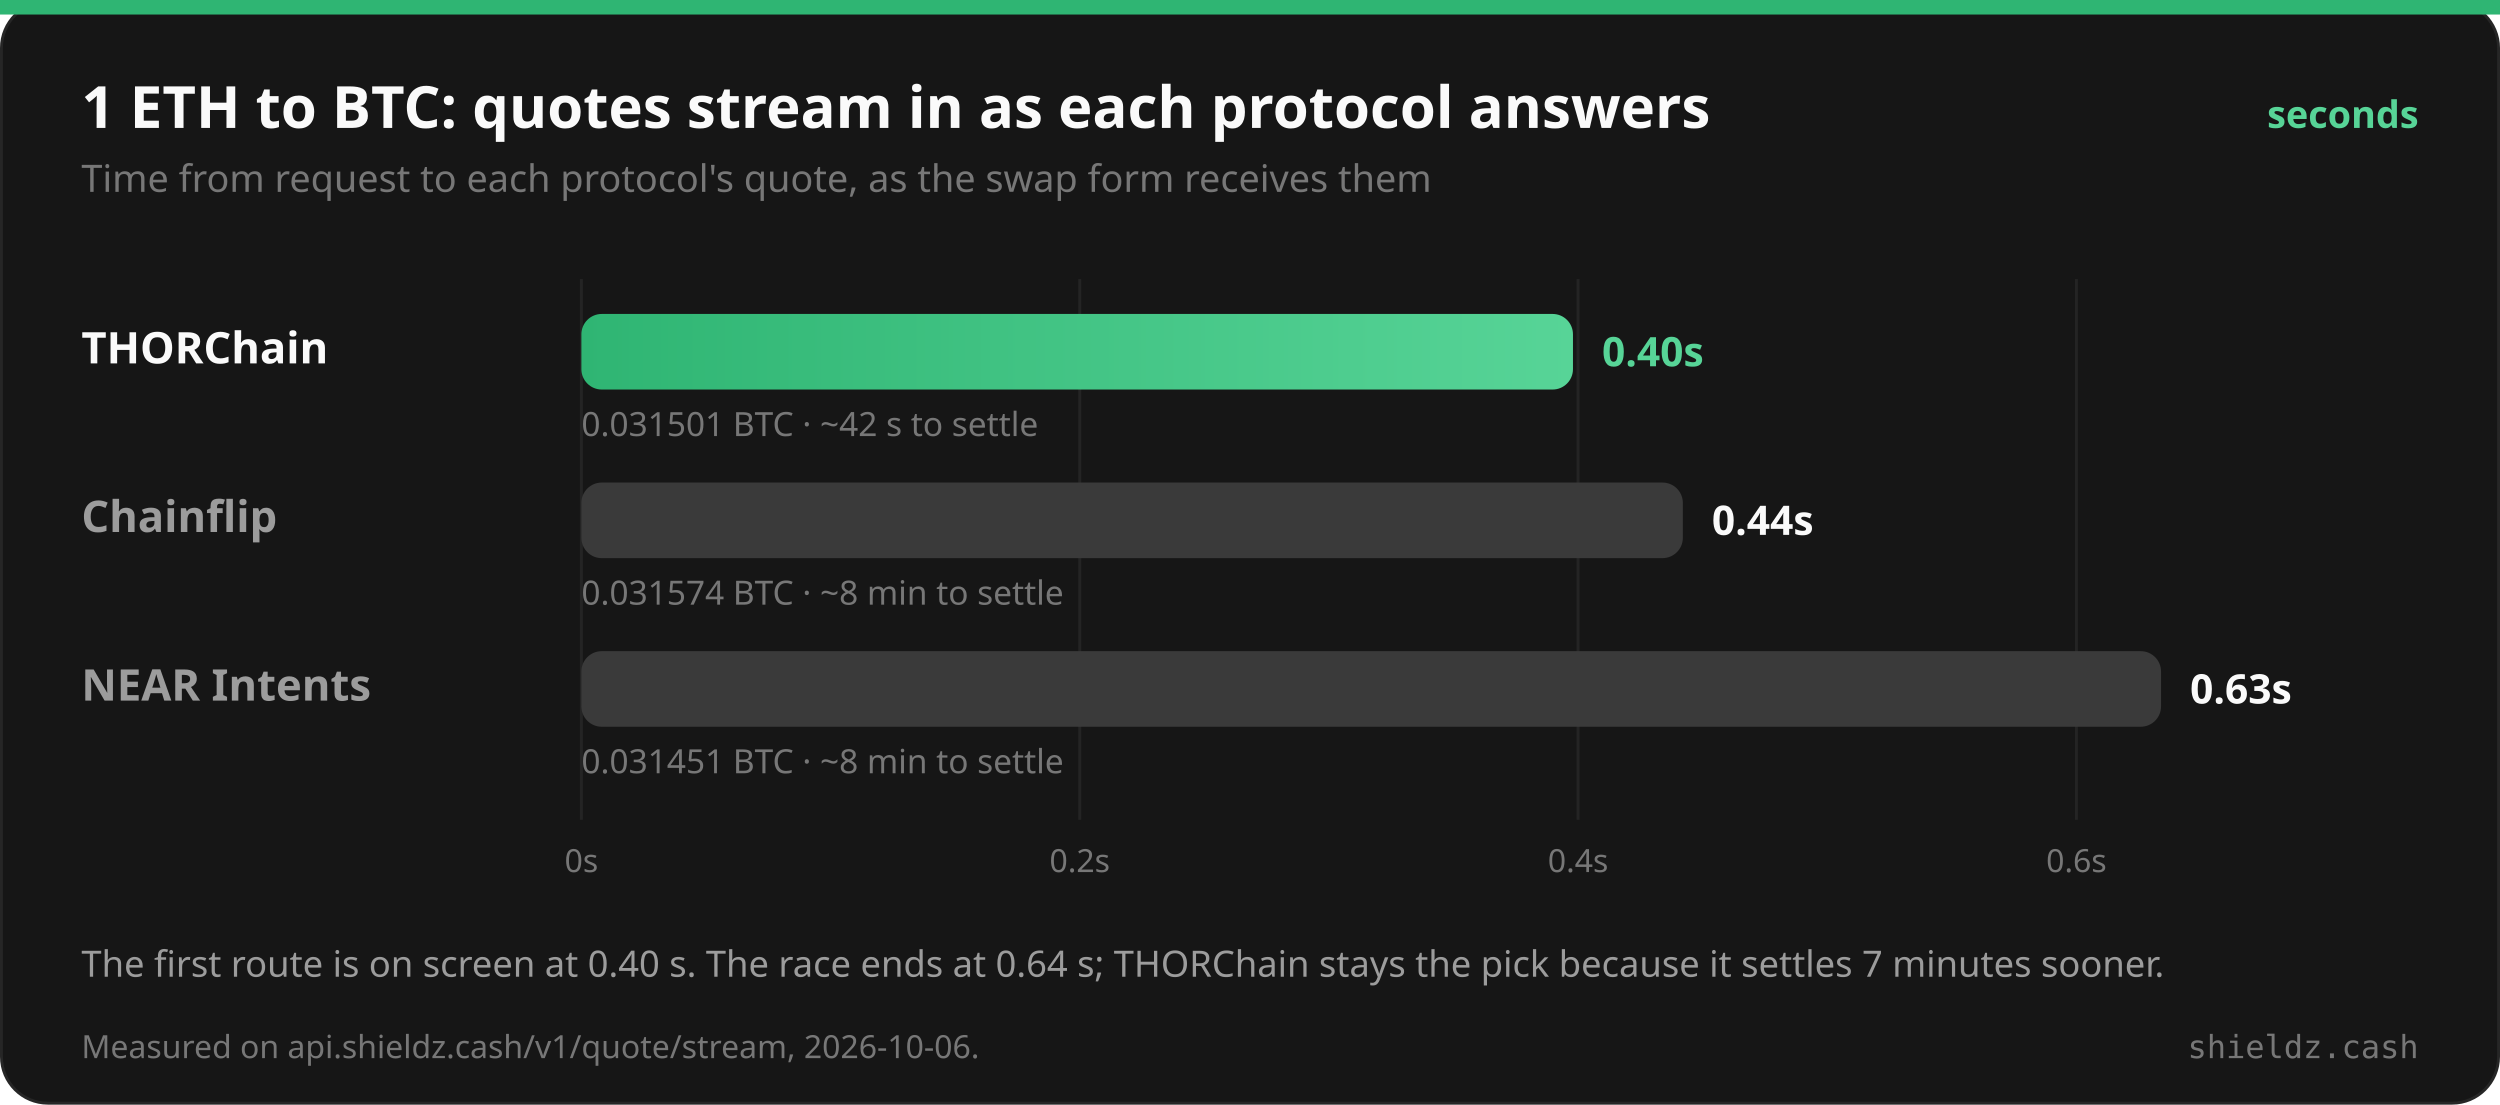
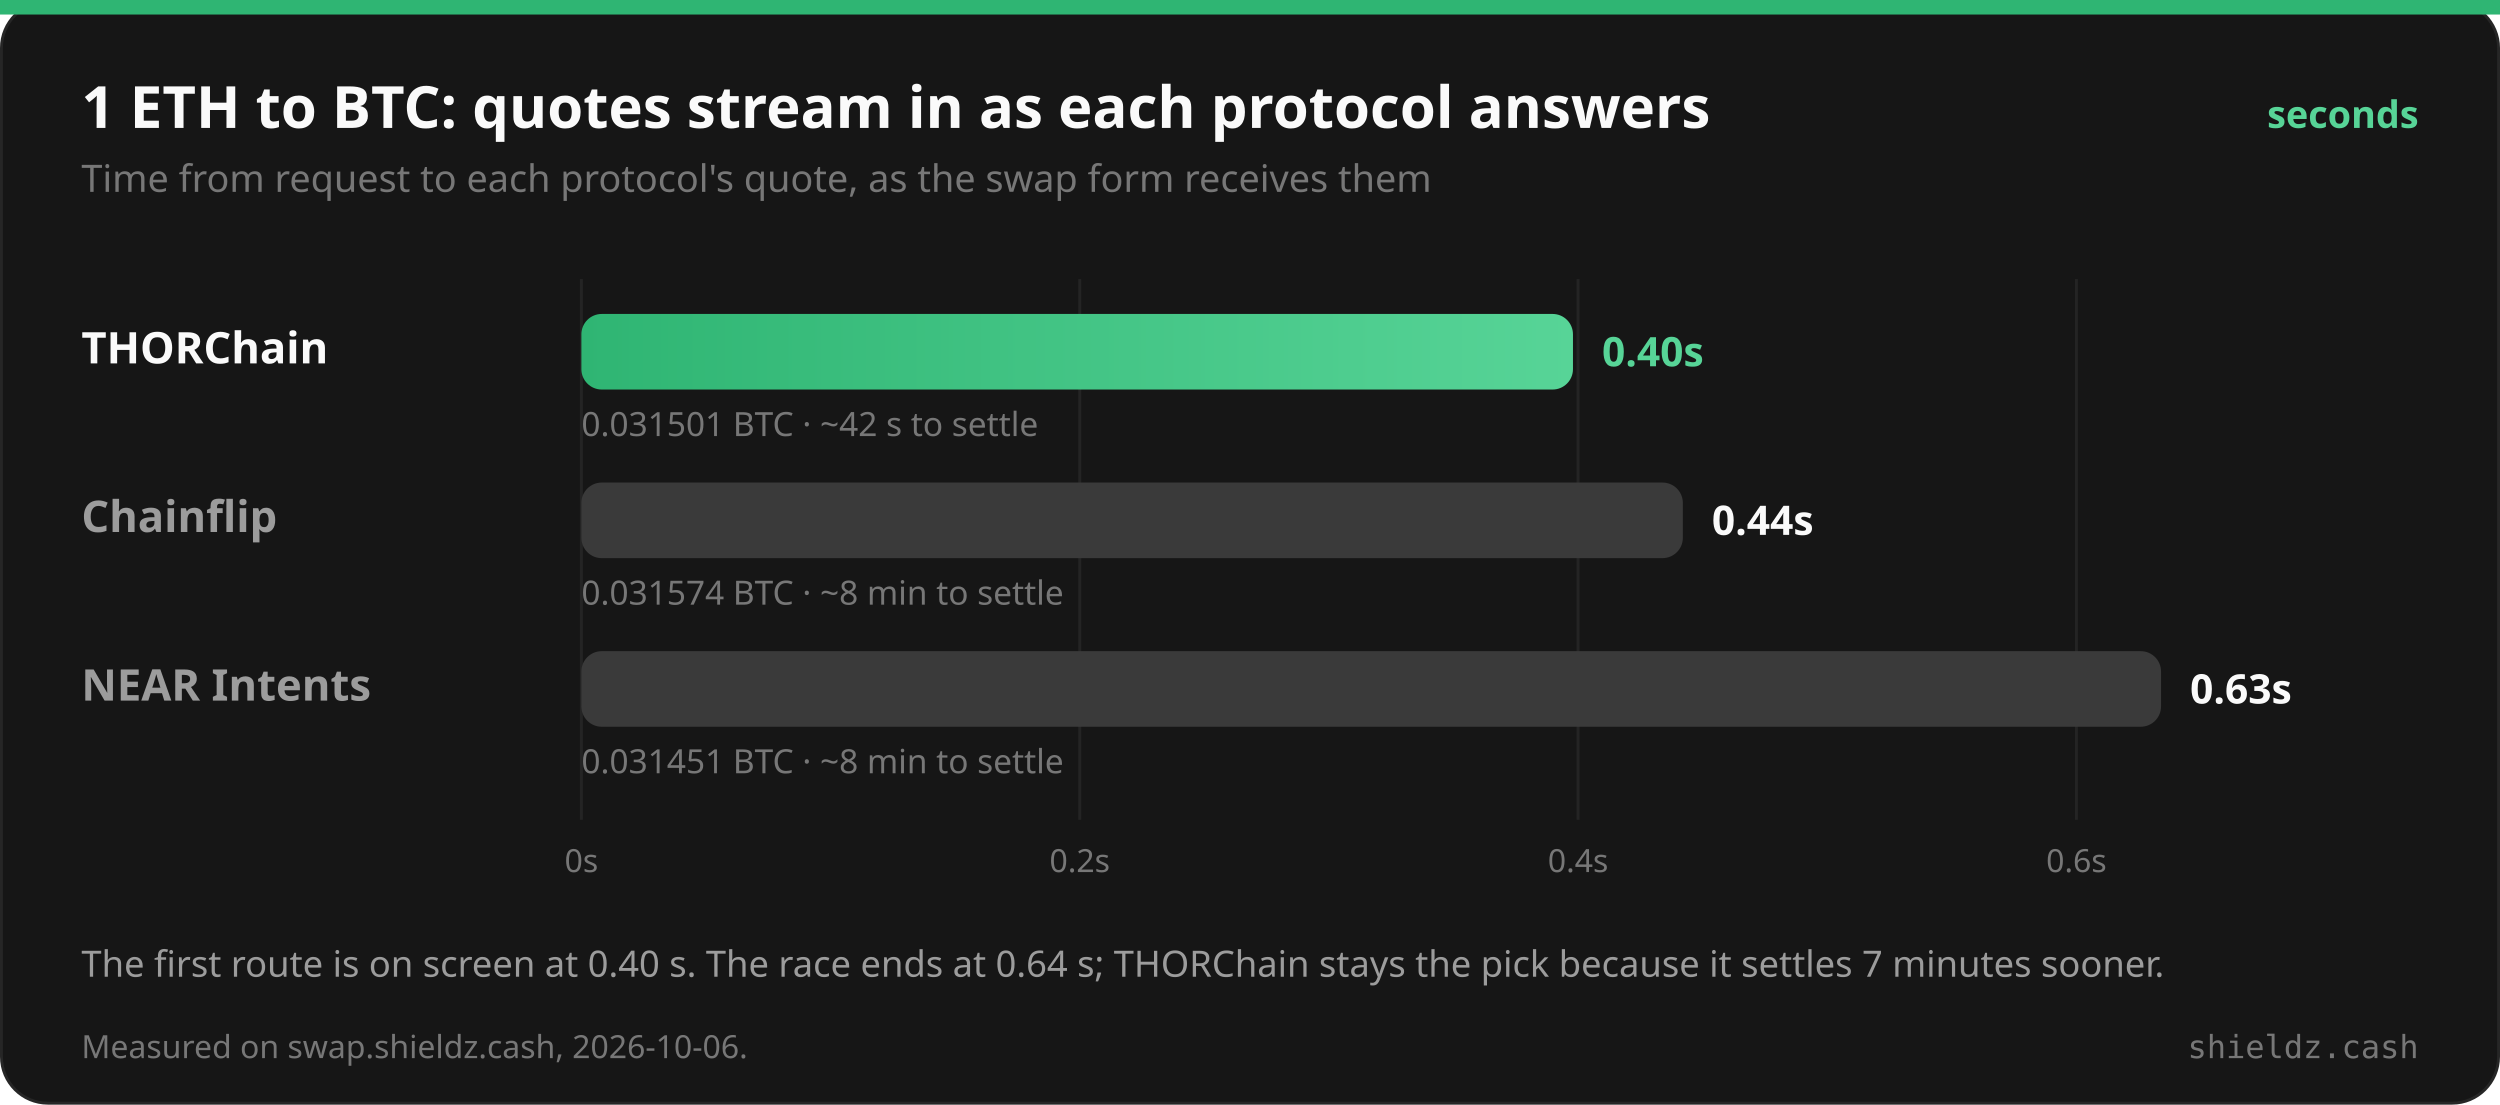
<svg xmlns="http://www.w3.org/2000/svg" viewBox="0 0 860 380" width="860" height="380" role="img" aria-label="One ETH to BTC: THORChain answered at 0.40 seconds with 0.031501 BTC settling in about 42 seconds, Chainflip at 0.44 seconds with 0.031574 BTC in about 8 minutes, NEAR Intents at 0.63 seconds with 0.031451 BTC in about 8 minutes. THORChain was picked for settling faster.">
  <defs>
    <linearGradient id="g" x1="0" y1="0" x2="1" y2="0">
      <stop offset="0" stop-color="#2fb573" />
      <stop offset="1" stop-color="#57d497" />
    </linearGradient>
  </defs>
  <rect x="0.5" y="0.5" width="859" height="379" rx="16" fill="#161616" stroke="#262626" />
  <rect x="0" y="0" width="860" height="5" fill="#2fb573" />
  <text x="28" y="44" font-size="20" font-weight="700" fill="#fafafa" font-family="ui-sans-serif,system-ui,sans-serif">1 ETH to BTC: quotes stream in as each protocol answers</text>
  <text x="28" y="66" font-size="13" fill="#777" font-family="ui-sans-serif,system-ui,sans-serif">Time from request to each protocol's quote, as the swap form receives them</text>
  <text x="832" y="44" text-anchor="end" font-size="13" font-weight="600" fill="#57d497" font-family="ui-sans-serif,system-ui,sans-serif">seconds</text>
  <line x1="200" y1="96" x2="200" y2="282" stroke="#242424" />
  <text x="200" y="300" text-anchor="middle" font-size="11" fill="#777" font-family="ui-sans-serif,system-ui,sans-serif">0s</text>
  <line x1="371.429" y1="96" x2="371.429" y2="282" stroke="#242424" />
  <text x="371.429" y="300" text-anchor="middle" font-size="11" fill="#777" font-family="ui-sans-serif,system-ui,sans-serif">0.2s</text>
  <line x1="542.857" y1="96" x2="542.857" y2="282" stroke="#242424" />
  <text x="542.857" y="300" text-anchor="middle" font-size="11" fill="#777" font-family="ui-sans-serif,system-ui,sans-serif">0.4s</text>
  <line x1="714.286" y1="96" x2="714.286" y2="282" stroke="#242424" />
  <text x="714.286" y="300" text-anchor="middle" font-size="11" fill="#777" font-family="ui-sans-serif,system-ui,sans-serif">0.6s</text>
  <text x="28" y="125" font-size="15" font-weight="600" fill="#fafafa" font-family="ui-sans-serif,system-ui,sans-serif">THORChain</text>
  <rect x="200" y="108" width="341.1" height="26" rx="7" fill="url(#g)" />
  <text x="551.1" y="126" font-size="14" font-weight="700" fill="#57d497" font-family="ui-sans-serif,system-ui,sans-serif">0.40s</text>
  <text x="200" y="150" font-size="11.5" fill="#777" font-family="ui-sans-serif,system-ui,sans-serif">0.031501 BTC · ~42 s to settle</text>
  <text x="28" y="183" font-size="15" font-weight="600" fill="#9c9c9c" font-family="ui-sans-serif,system-ui,sans-serif">Chainflip</text>
  <rect x="200" y="166" width="378.9" height="26" rx="7" fill="#3a3a3a" />
  <text x="588.9" y="184" font-size="14" font-weight="700" fill="#fafafa" font-family="ui-sans-serif,system-ui,sans-serif">0.44s</text>
  <text x="200" y="208" font-size="11.5" fill="#777" font-family="ui-sans-serif,system-ui,sans-serif">0.031574 BTC · ~8 min to settle</text>
  <text x="28" y="241" font-size="15" font-weight="600" fill="#9c9c9c" font-family="ui-sans-serif,system-ui,sans-serif">NEAR Intents</text>
  <rect x="200" y="224" width="543.4" height="26" rx="7" fill="#3a3a3a" />
  <text x="753.4" y="242" font-size="14" font-weight="700" fill="#fafafa" font-family="ui-sans-serif,system-ui,sans-serif">0.63s</text>
  <text x="200" y="266" font-size="11.5" fill="#777" font-family="ui-sans-serif,system-ui,sans-serif">0.031451 BTC · ~8 min to settle</text>
  <text x="28" y="336" font-size="12.5" fill="#9c9c9c" font-family="ui-sans-serif,system-ui,sans-serif">The first route is on screen at 0.40 s. The race ends at 0.64 s; THORChain stays the pick because it settles 7 minutes sooner.</text>
-   <text x="28" y="364" font-size="11" fill="#777" font-family="ui-sans-serif,system-ui,sans-serif">Measured on api.shieldz.cash/v1/quote/stream, 2026-10-06.</text>
+   <text x="28" y="364" font-size="11" fill="#777" font-family="ui-sans-serif,system-ui,sans-serif">Measured on swap.shieldz.cash, 2026-10-06.</text>
  <text x="832" y="364" text-anchor="end" font-size="11" fill="#777" font-family="Menlo,ui-monospace,monospace">shieldz.cash</text>
</svg>
